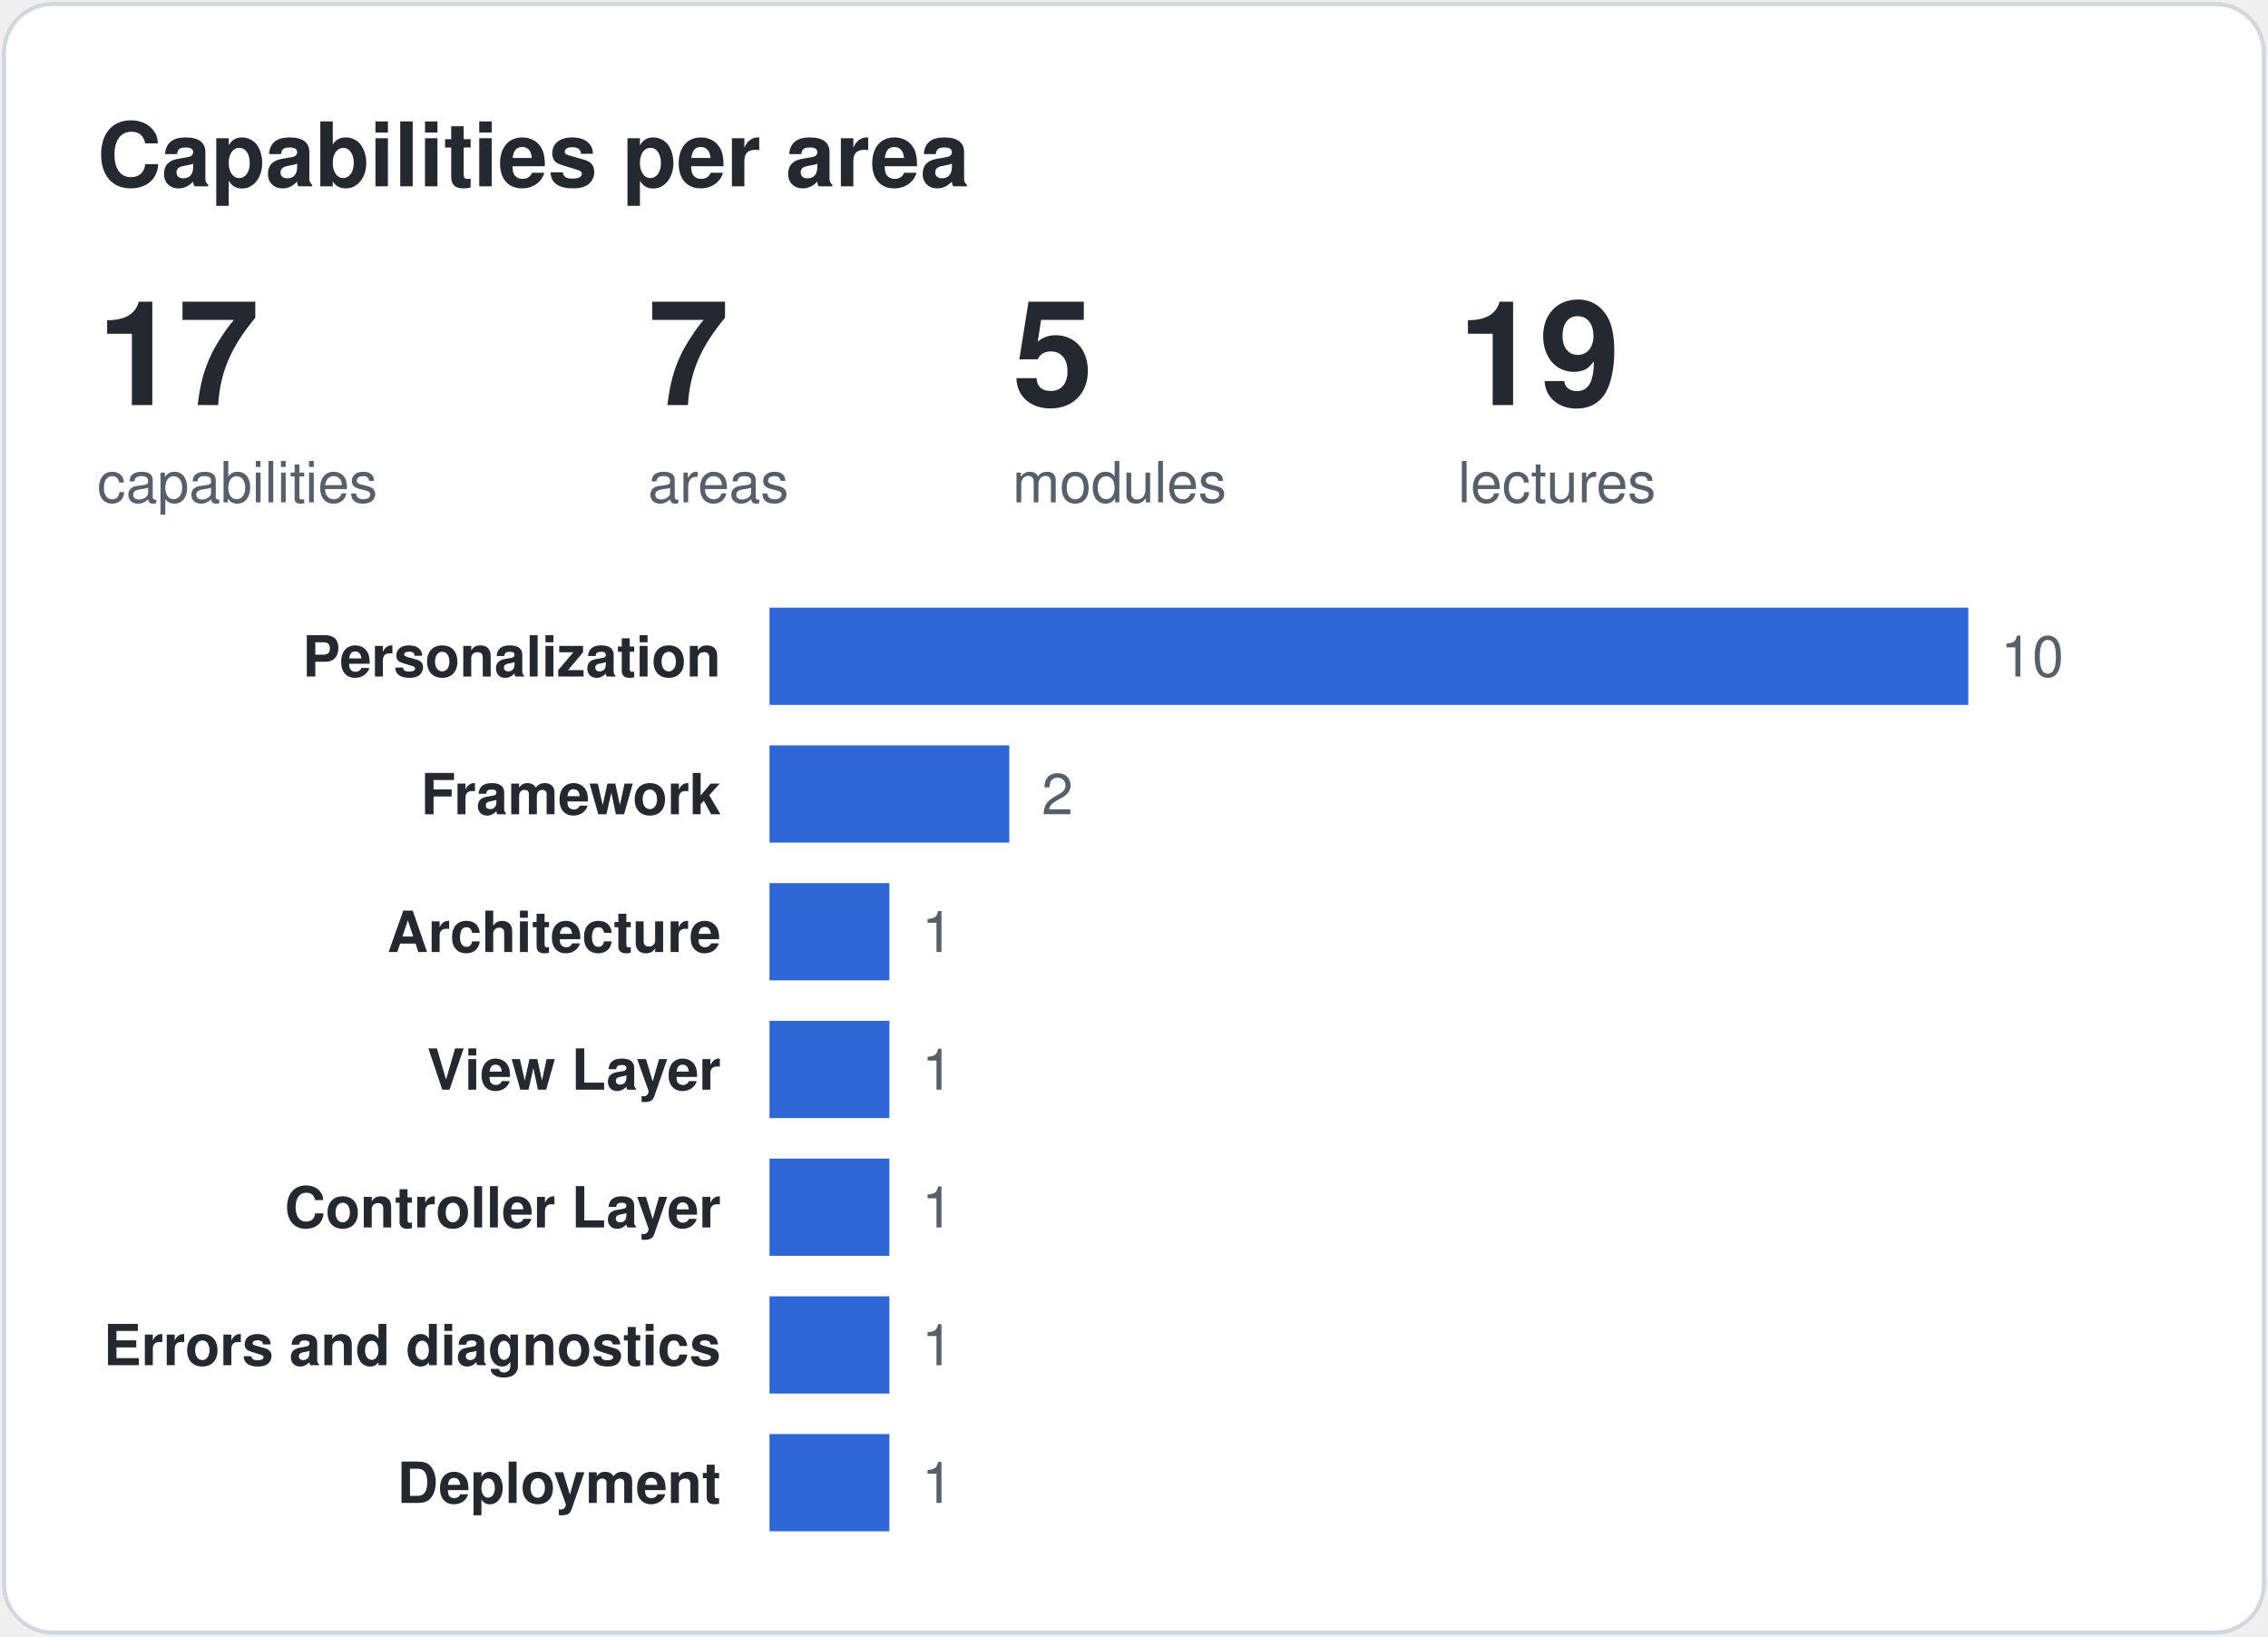
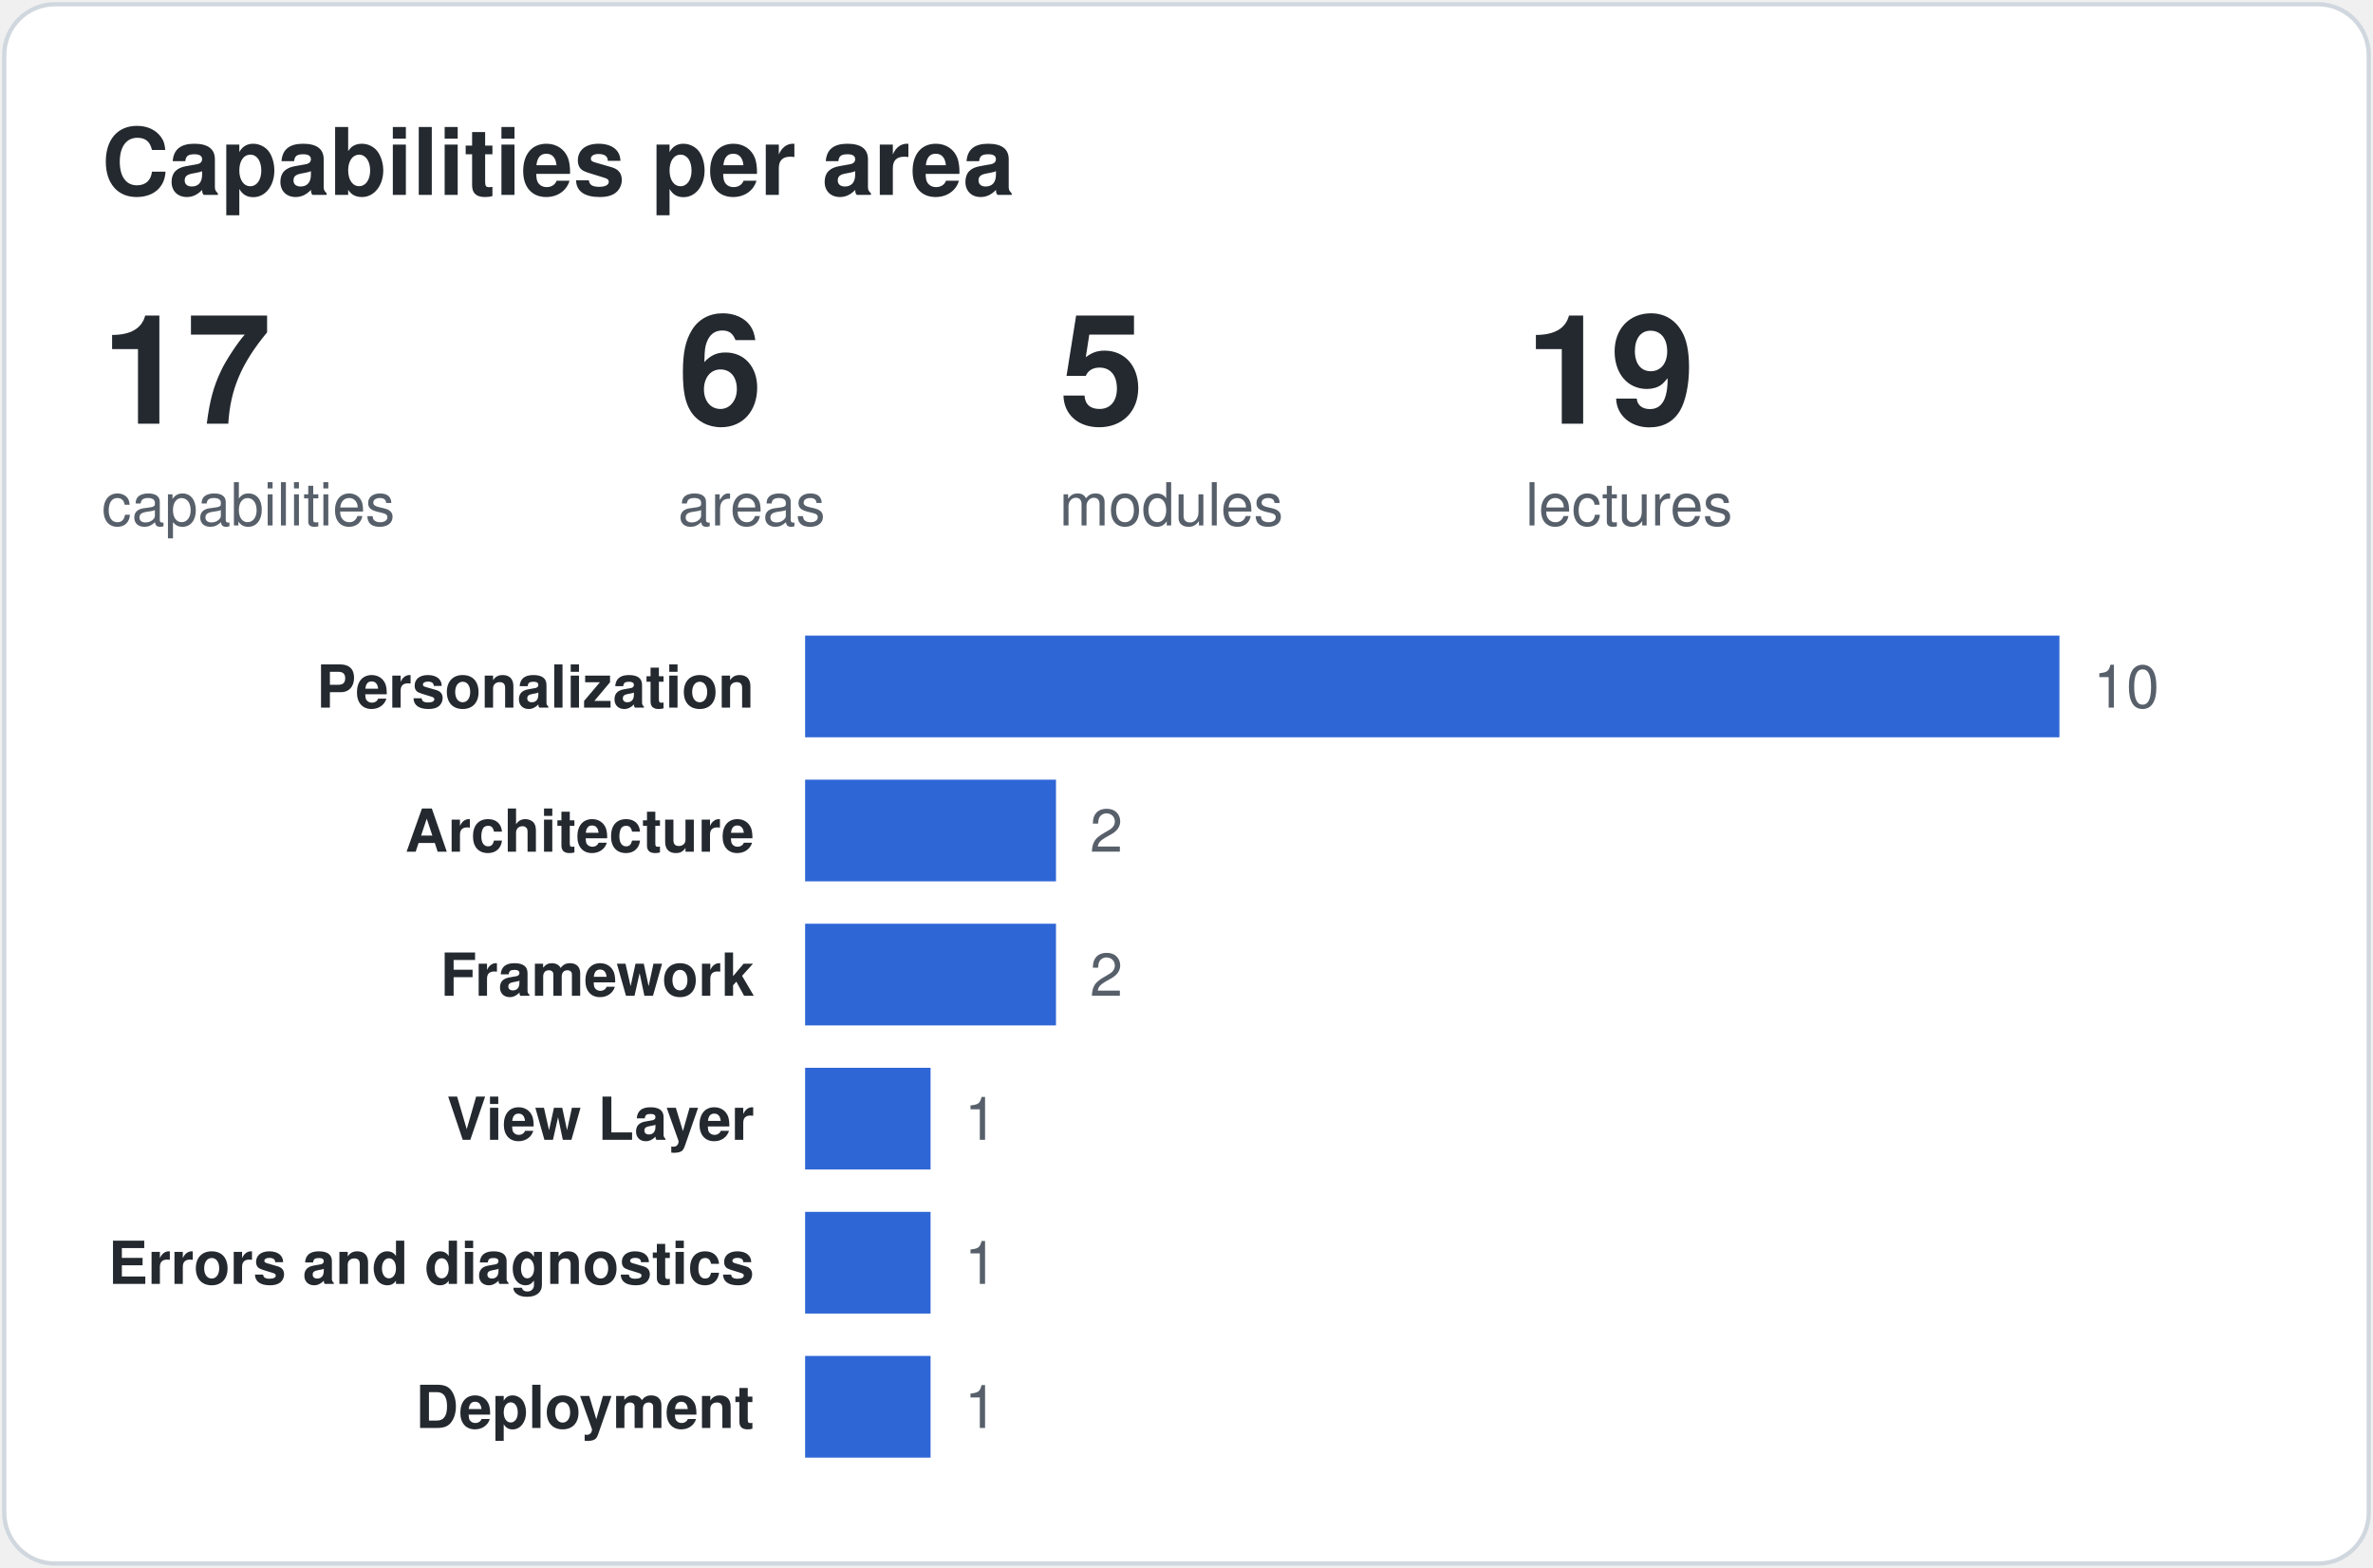
- <svg xmlns="http://www.w3.org/2000/svg" width="560" height="404" viewBox="0 0 560 404" font-family="-apple-system,'Segoe UI',Helvetica,Arial,sans-serif">
-   <rect x="1" y="1" width="558" height="402" rx="12" fill="#ffffff" stroke="#d0d7de" />
+ <svg xmlns="http://www.w3.org/2000/svg" width="560" height="370" viewBox="0 0 560 370" font-family="-apple-system,'Segoe UI',Helvetica,Arial,sans-serif">
+   <rect x="1" y="1" width="558" height="368" rx="12" fill="#ffffff" stroke="#d0d7de" />
  <text x="24" y="46" font-size="22" font-weight="700" fill="#24292f" text-anchor="start">Capabilities per area</text>
  <text x="24" y="100" font-size="36" font-weight="700" fill="#24292f" text-anchor="start">17</text>
  <text x="24" y="124" font-size="14" font-weight="400" fill="#57606a" text-anchor="start">capabilities</text>
-   <text x="160" y="100" font-size="36" font-weight="700" fill="#24292f" text-anchor="start">7</text>
+   <text x="160" y="100" font-size="36" font-weight="700" fill="#24292f" text-anchor="start">6</text>
  <text x="160" y="124" font-size="14" font-weight="400" fill="#57606a" text-anchor="start">areas</text>
  <text x="250" y="100" font-size="36" font-weight="700" fill="#24292f" text-anchor="start">5</text>
  <text x="250" y="124" font-size="14" font-weight="400" fill="#57606a" text-anchor="start">modules</text>
  <text x="360" y="100" font-size="36" font-weight="700" fill="#24292f" text-anchor="start">19</text>
  <text x="360" y="124" font-size="14" font-weight="400" fill="#57606a" text-anchor="start">lectures</text>
  <text x="178" y="167" font-size="14" font-weight="600" fill="#24292f" text-anchor="end">Personalization</text>
  <rect x="190" y="150" width="296.0" height="24" fill="#2F66D6" />
  <text x="494.0" y="167" font-size="14" font-weight="400" fill="#57606a" text-anchor="start">10</text>
-   <text x="178" y="201" font-size="14" font-weight="600" fill="#24292f" text-anchor="end">Framework</text>
+   <text x="178" y="201" font-size="14" font-weight="600" fill="#24292f" text-anchor="end">Architecture</text>
  <rect x="190" y="184" width="59.2" height="24" fill="#2F66D6" />
  <text x="257.2" y="201" font-size="14" font-weight="400" fill="#57606a" text-anchor="start">2</text>
-   <text x="178" y="235" font-size="14" font-weight="600" fill="#24292f" text-anchor="end">Architecture</text>
-   <rect x="190" y="218" width="29.6" height="24" fill="#2F66D6" />
-   <text x="227.6" y="235" font-size="14" font-weight="400" fill="#57606a" text-anchor="start">1</text>
+   <text x="178" y="235" font-size="14" font-weight="600" fill="#24292f" text-anchor="end">Framework</text>
+   <rect x="190" y="218" width="59.2" height="24" fill="#2F66D6" />
+   <text x="257.2" y="235" font-size="14" font-weight="400" fill="#57606a" text-anchor="start">2</text>
  <text x="178" y="269" font-size="14" font-weight="600" fill="#24292f" text-anchor="end">View Layer</text>
  <rect x="190" y="252" width="29.6" height="24" fill="#2F66D6" />
  <text x="227.6" y="269" font-size="14" font-weight="400" fill="#57606a" text-anchor="start">1</text>
-   <text x="178" y="303" font-size="14" font-weight="600" fill="#24292f" text-anchor="end">Controller Layer</text>
+   <text x="178" y="303" font-size="14" font-weight="600" fill="#24292f" text-anchor="end">Errors and diagnostics</text>
  <rect x="190" y="286" width="29.6" height="24" fill="#2F66D6" />
  <text x="227.6" y="303" font-size="14" font-weight="400" fill="#57606a" text-anchor="start">1</text>
-   <text x="178" y="337" font-size="14" font-weight="600" fill="#24292f" text-anchor="end">Errors and diagnostics</text>
+   <text x="178" y="337" font-size="14" font-weight="600" fill="#24292f" text-anchor="end">Deployment</text>
  <rect x="190" y="320" width="29.6" height="24" fill="#2F66D6" />
  <text x="227.6" y="337" font-size="14" font-weight="400" fill="#57606a" text-anchor="start">1</text>
-   <text x="178" y="371" font-size="14" font-weight="600" fill="#24292f" text-anchor="end">Deployment</text>
-   <rect x="190" y="354" width="29.6" height="24" fill="#2F66D6" />
-   <text x="227.6" y="371" font-size="14" font-weight="400" fill="#57606a" text-anchor="start">1</text>
</svg>
